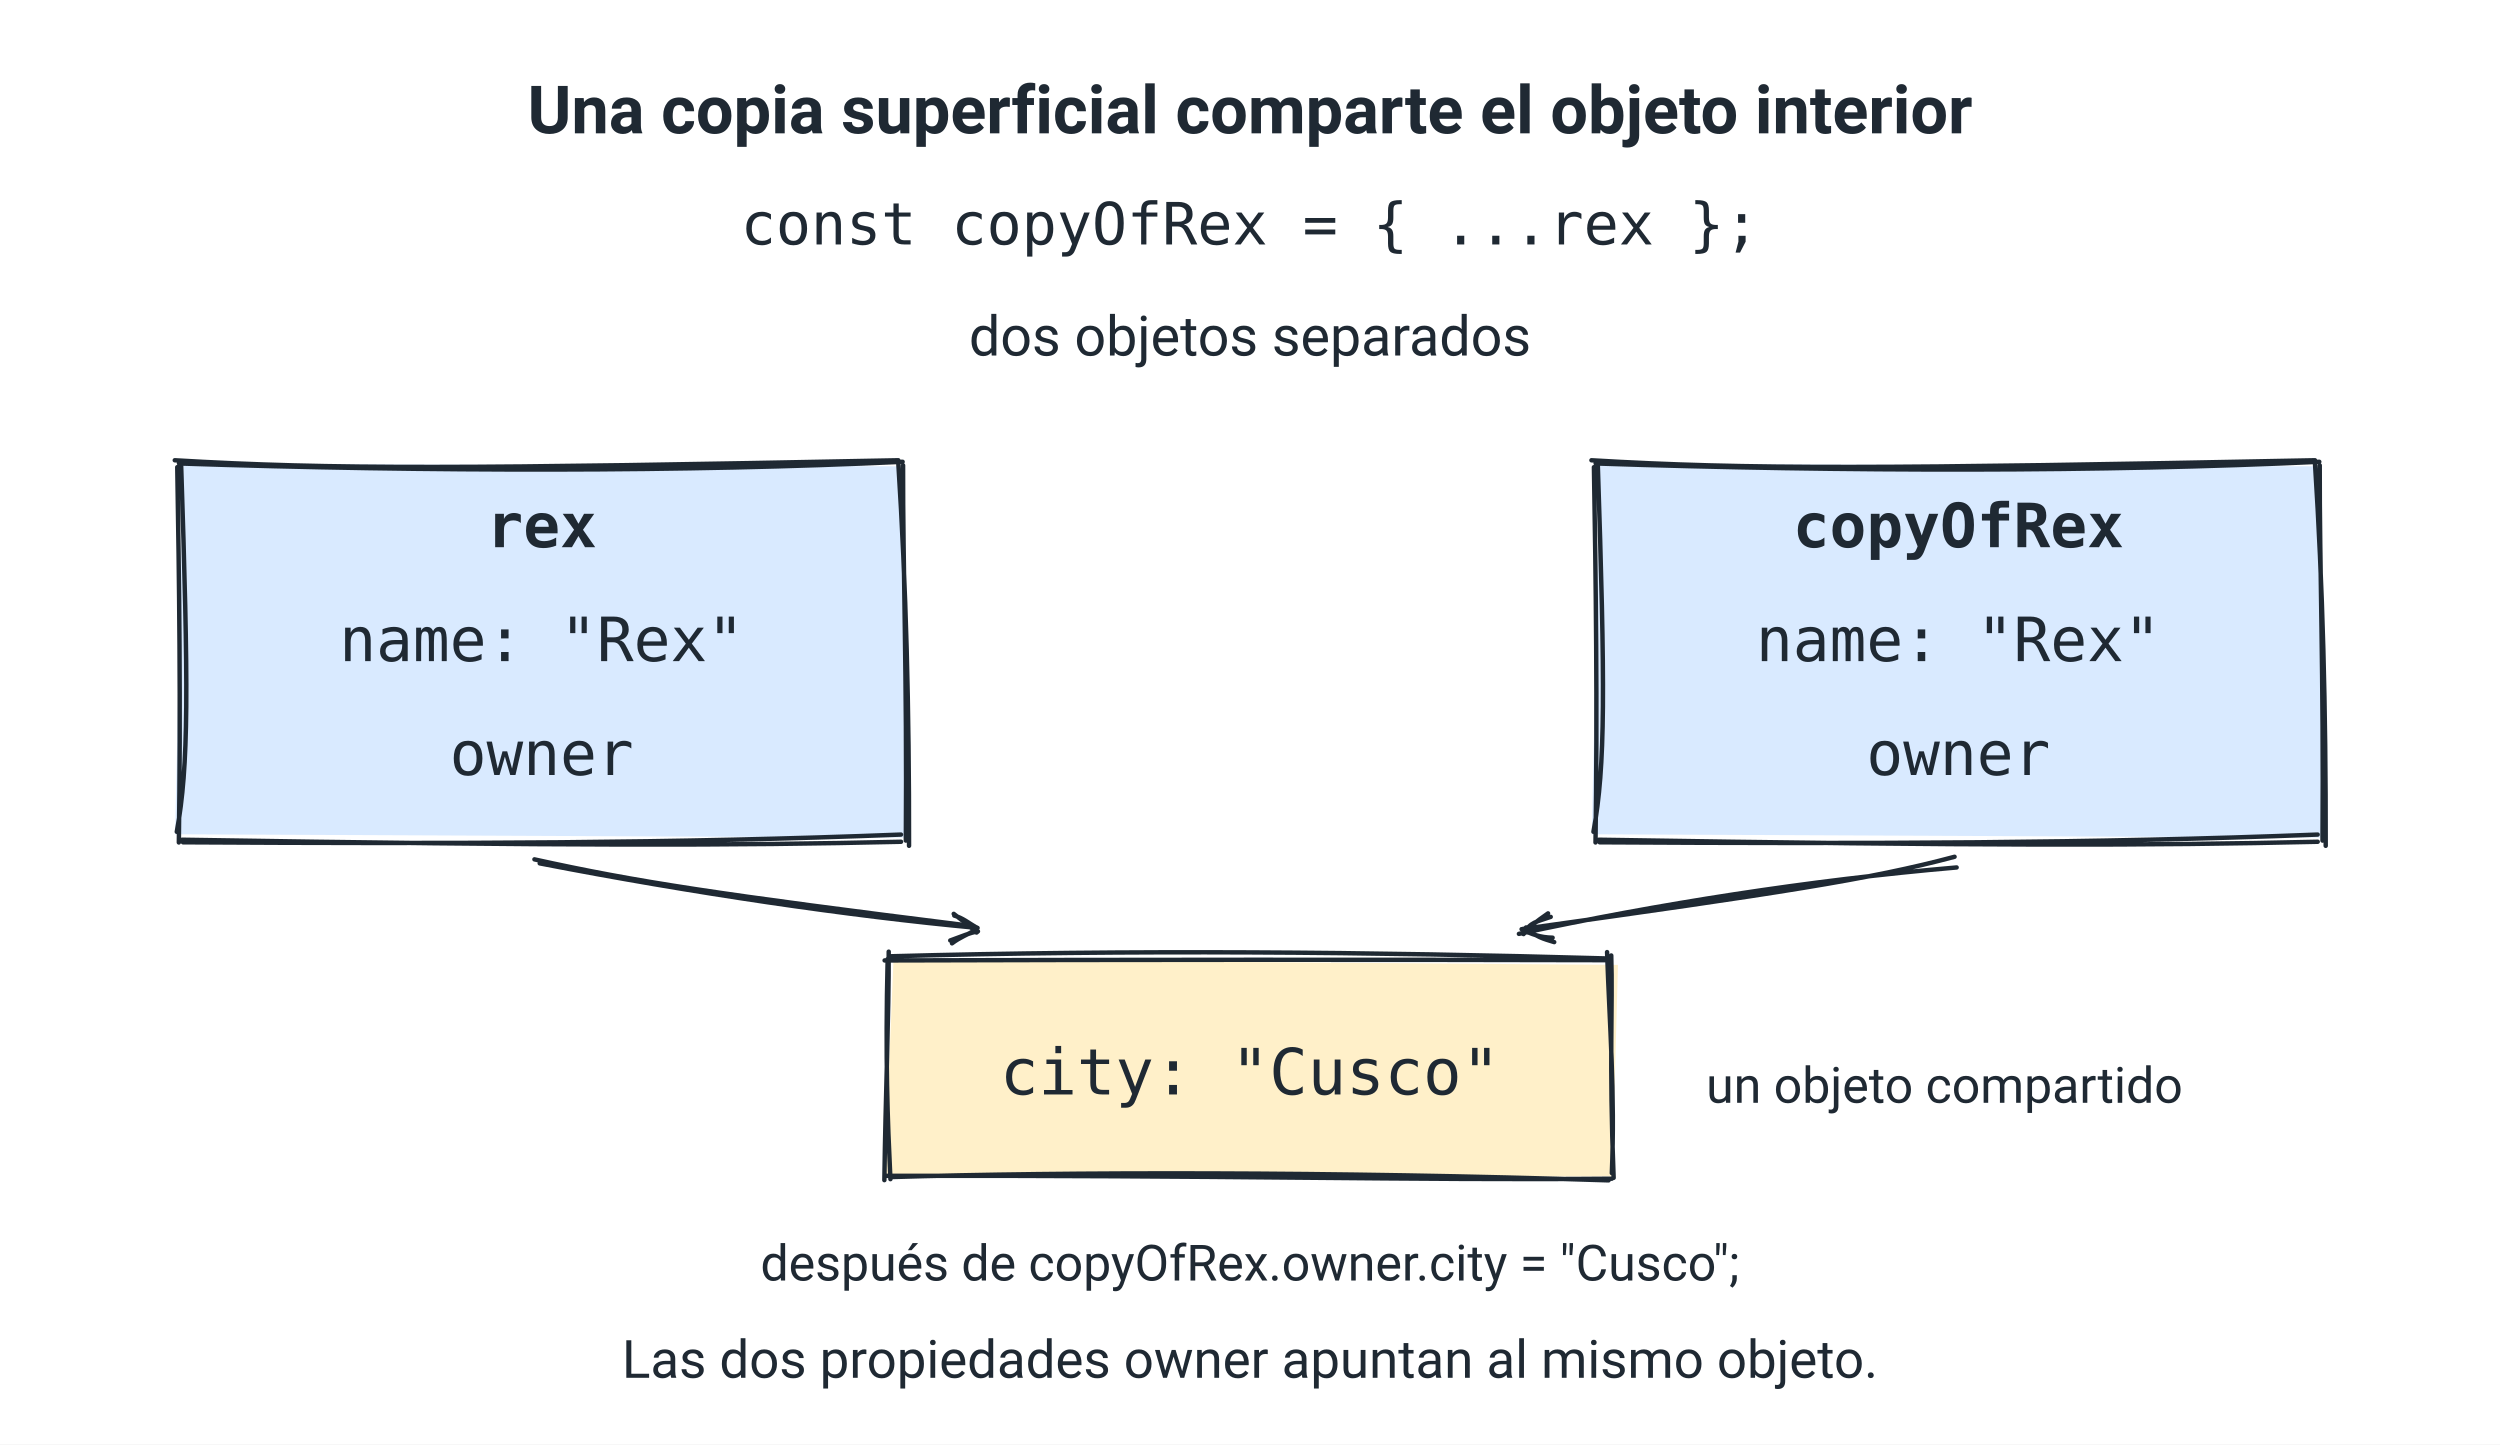
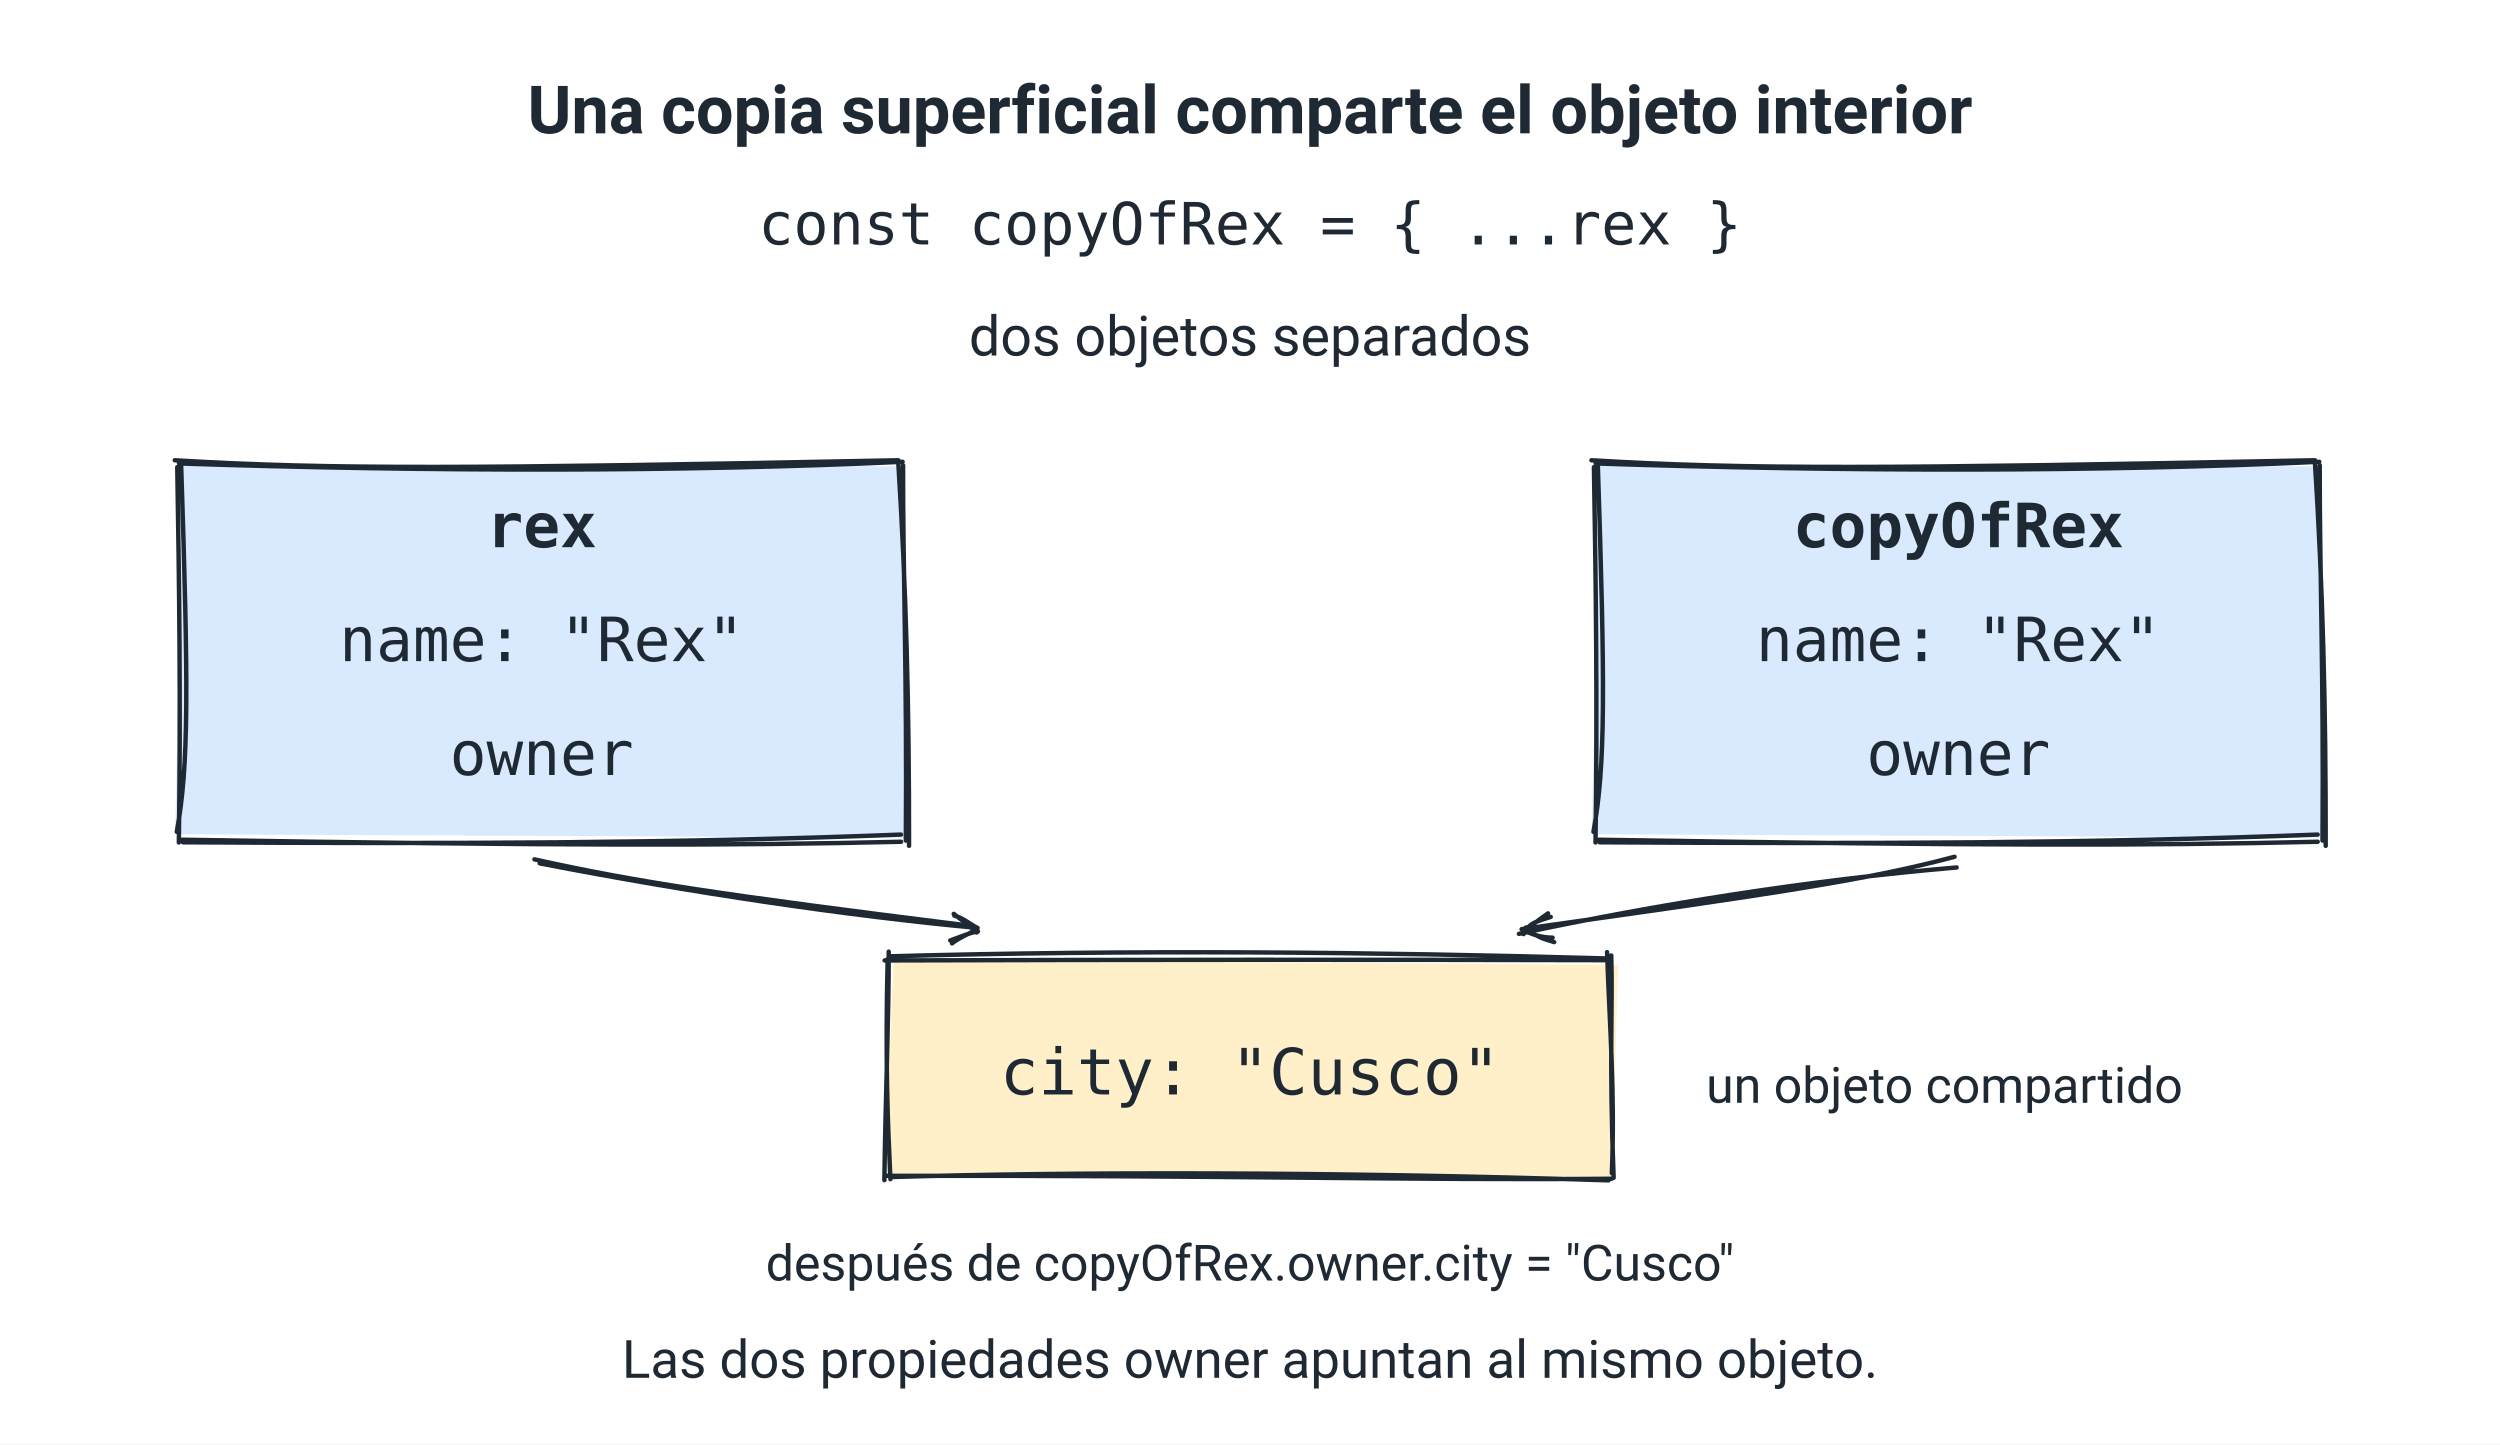
<svg xmlns="http://www.w3.org/2000/svg" viewBox="0 0 900 520" width="900" height="520" font-family="system-ui, -apple-system, 'Segoe UI', Roboto, sans-serif">
  <rect width="900" height="520" fill="#ffffff" />
  <text x="450" y="48" font-size="24" font-weight="700" fill="#1f2933" text-anchor="middle">Una copia superficial comparte el objeto interior</text>
-   <text x="450" y="88" font-size="21" font-weight="400" fill="#1f2933" text-anchor="middle" font-family="monospace">const copyOfRex = { ...rex };</text>
+   <text x="450" y="88" font-size="21" font-weight="400" fill="#1f2933" text-anchor="middle" font-family="monospace">const copyOfRex = { ...rex }</text>
  <text x="450" y="128" font-size="20" font-weight="400" fill="#1f2933" text-anchor="middle">dos objetos separados</text>
  <path d="M66.037 166.937 L324.115 167.88 L327.309 301.53 L63.023 300.346" stroke="none" stroke-width="0" fill="#d9eaff" stroke-linecap="round" stroke-linejoin="round" />
  <path d="M62.921 165.697 C118.84 169.034, 169.099 168.771, 323.383 165.696 M64.438 166.846 C154.9 169.857, 247.35 169.87, 324.935 166.241 M323.384 166.68 C326.217 211.335, 327.31 254.748, 327.254 304.489 M325.109 167.527 C325.031 204.607, 326.545 242.517, 326.103 302.605 M324.344 300.446 C243.658 303.596, 164.176 303.799, 65.889 303.222 M324.372 303.034 C264.199 304.44, 204.233 304.544, 65.596 302.305 M63.643 299.439 C68.01 275.657, 67.845 247.568, 65.185 166.425 M64.383 303.284 C65.095 254.49, 64.5 208.087, 63.811 168.191" stroke="#1f2933" stroke-width="1.6" fill="none" stroke-linecap="round" stroke-linejoin="round" />
  <text x="195" y="197" font-size="22" font-weight="700" fill="#1f2933" text-anchor="middle" font-family="monospace">rex</text>
  <text x="195" y="238" font-size="22" font-weight="400" fill="#1f2933" text-anchor="middle" font-family="monospace">name: "Rex"</text>
  <text x="195" y="279" font-size="22" font-weight="400" fill="#1f2933" text-anchor="middle" font-family="monospace">owner</text>
  <path d="M576.037 166.937 L834.115 167.88 L837.309 301.53 L573.023 300.346" stroke="none" stroke-width="0" fill="#d9eaff" stroke-linecap="round" stroke-linejoin="round" />
  <path d="M572.921 165.697 C628.84 169.034, 679.099 168.771, 833.383 165.696 M574.438 166.846 C664.9 169.857, 757.35 169.87, 834.935 166.241 M833.384 166.68 C836.217 211.335, 837.31 254.748, 837.254 304.489 M835.109 167.527 C835.031 204.607, 836.545 242.517, 836.103 302.605 M834.344 300.446 C753.658 303.596, 674.176 303.799, 575.889 303.222 M834.372 303.034 C774.199 304.44, 714.233 304.544, 575.596 302.305 M573.643 299.439 C578.01 275.657, 577.845 247.568, 575.185 166.425 M574.383 303.284 C575.095 254.49, 574.5 208.087, 573.811 168.191" stroke="#1f2933" stroke-width="1.6" fill="none" stroke-linecap="round" stroke-linejoin="round" />
  <text x="705" y="197" font-size="22" font-weight="700" fill="#1f2933" text-anchor="middle" font-family="monospace">copyOfRex</text>
  <text x="705" y="238" font-size="22" font-weight="400" fill="#1f2933" text-anchor="middle" font-family="monospace">name: "Rex"</text>
  <text x="705" y="279" font-size="22" font-weight="400" fill="#1f2933" text-anchor="middle" font-family="monospace">owner</text>
  <path d="M192.401 309.371 C228.766 317.41, 257.984 321.881, 349.978 333.37 M194.297 310.808 C248.815 321.387, 305.668 329.79, 351.919 334.051" stroke="#1f2933" stroke-width="1.6" fill="none" stroke-linecap="round" stroke-linejoin="round" />
  <path d="M351.111 334.824 C348.428 336.414, 345.638 337.387, 342.726 339.602 M352.06 335.29 C348.861 335.864, 346.762 336.917, 342.092 338.566" stroke="#1f2933" stroke-width="1.6" fill="none" stroke-linecap="round" stroke-linejoin="round" />
  <path d="M351.549 333.932 C348.646 332.236, 346.553 330.448, 343.543 329.614 M351.568 335.711 C349.429 333.563, 347.464 332.194, 343.341 328.983" stroke="#1f2933" stroke-width="1.6" fill="none" stroke-linecap="round" stroke-linejoin="round" />
  <path d="M703.643 308.439 C673.125 316.602, 640.357 321.532, 548.185 334.425 M704.383 312.284 C651.476 316.829, 596.502 325.498, 546.811 336.191" stroke="#1f2933" stroke-width="1.6" fill="none" stroke-linecap="round" stroke-linejoin="round" />
  <path d="M548.484 336.27 C550.826 331.844, 553.257 331.847, 558.257 330.079 M548.649 335.333 C550.589 333.969, 552.676 331.966, 557.298 328.812" stroke="#1f2933" stroke-width="1.6" fill="none" stroke-linecap="round" stroke-linejoin="round" />
  <path d="M549.379 333.878 C552.761 337.261, 555.595 337.971, 559.515 339.158 M547.778 334.506 C551.257 336.316, 554.541 337.497, 558.934 337.57" stroke="#1f2933" stroke-width="1.6" fill="none" stroke-linecap="round" stroke-linejoin="round" />
  <path d="M321.666 345.345 L582.467 347.363 L580.393 423.515 L318.412 423.575" stroke="none" stroke-width="0" fill="#fff0c9" stroke-linecap="round" stroke-linejoin="round" />
  <path d="M318.464 345.761 C407.873 345.471, 494.125 345.445, 579.427 345.663 M320.143 344.272 C407.304 341.886, 493.328 342.637, 579.958 345.083 M578.547 342.755 C579.396 368.374, 581.463 393.661, 580.258 422.317 M580.051 343.971 C580.628 362.607, 579.232 381.137, 580.909 424.022 M580.233 424.341 C509.384 424.966, 439.749 423.041, 318.459 423.305 M579.081 424.927 C480.155 421.75, 383.132 421.839, 320.678 423.745 M318.37 424.848 C318.792 393.862, 320.003 365.684, 319.935 342.598 M320.553 424.498 C319.524 403.047, 318.685 381.979, 319.554 345.244" stroke="#1f2933" stroke-width="1.6" fill="none" stroke-linecap="round" stroke-linejoin="round" />
  <text x="450" y="394" font-size="23" font-weight="400" fill="#1f2933" text-anchor="middle" font-family="monospace">city: "Cusco"</text>
  <text x="700" y="397" font-size="18" font-weight="400" fill="#1f2933" text-anchor="middle">un objeto compartido</text>
-   <text x="450" y="461" font-size="18" font-weight="400" fill="#1f2933" text-anchor="middle">después de copyOfRex.owner.city = "Cusco";</text>
+   <text x="450" y="461" font-size="18" font-weight="400" fill="#1f2933" text-anchor="middle">después de copyOfRex.owner.city = "Cusco"</text>
  <text x="450" y="496" font-size="19" font-weight="400" fill="#1f2933" text-anchor="middle">Las dos propiedades owner apuntan al mismo objeto.</text>
</svg>
